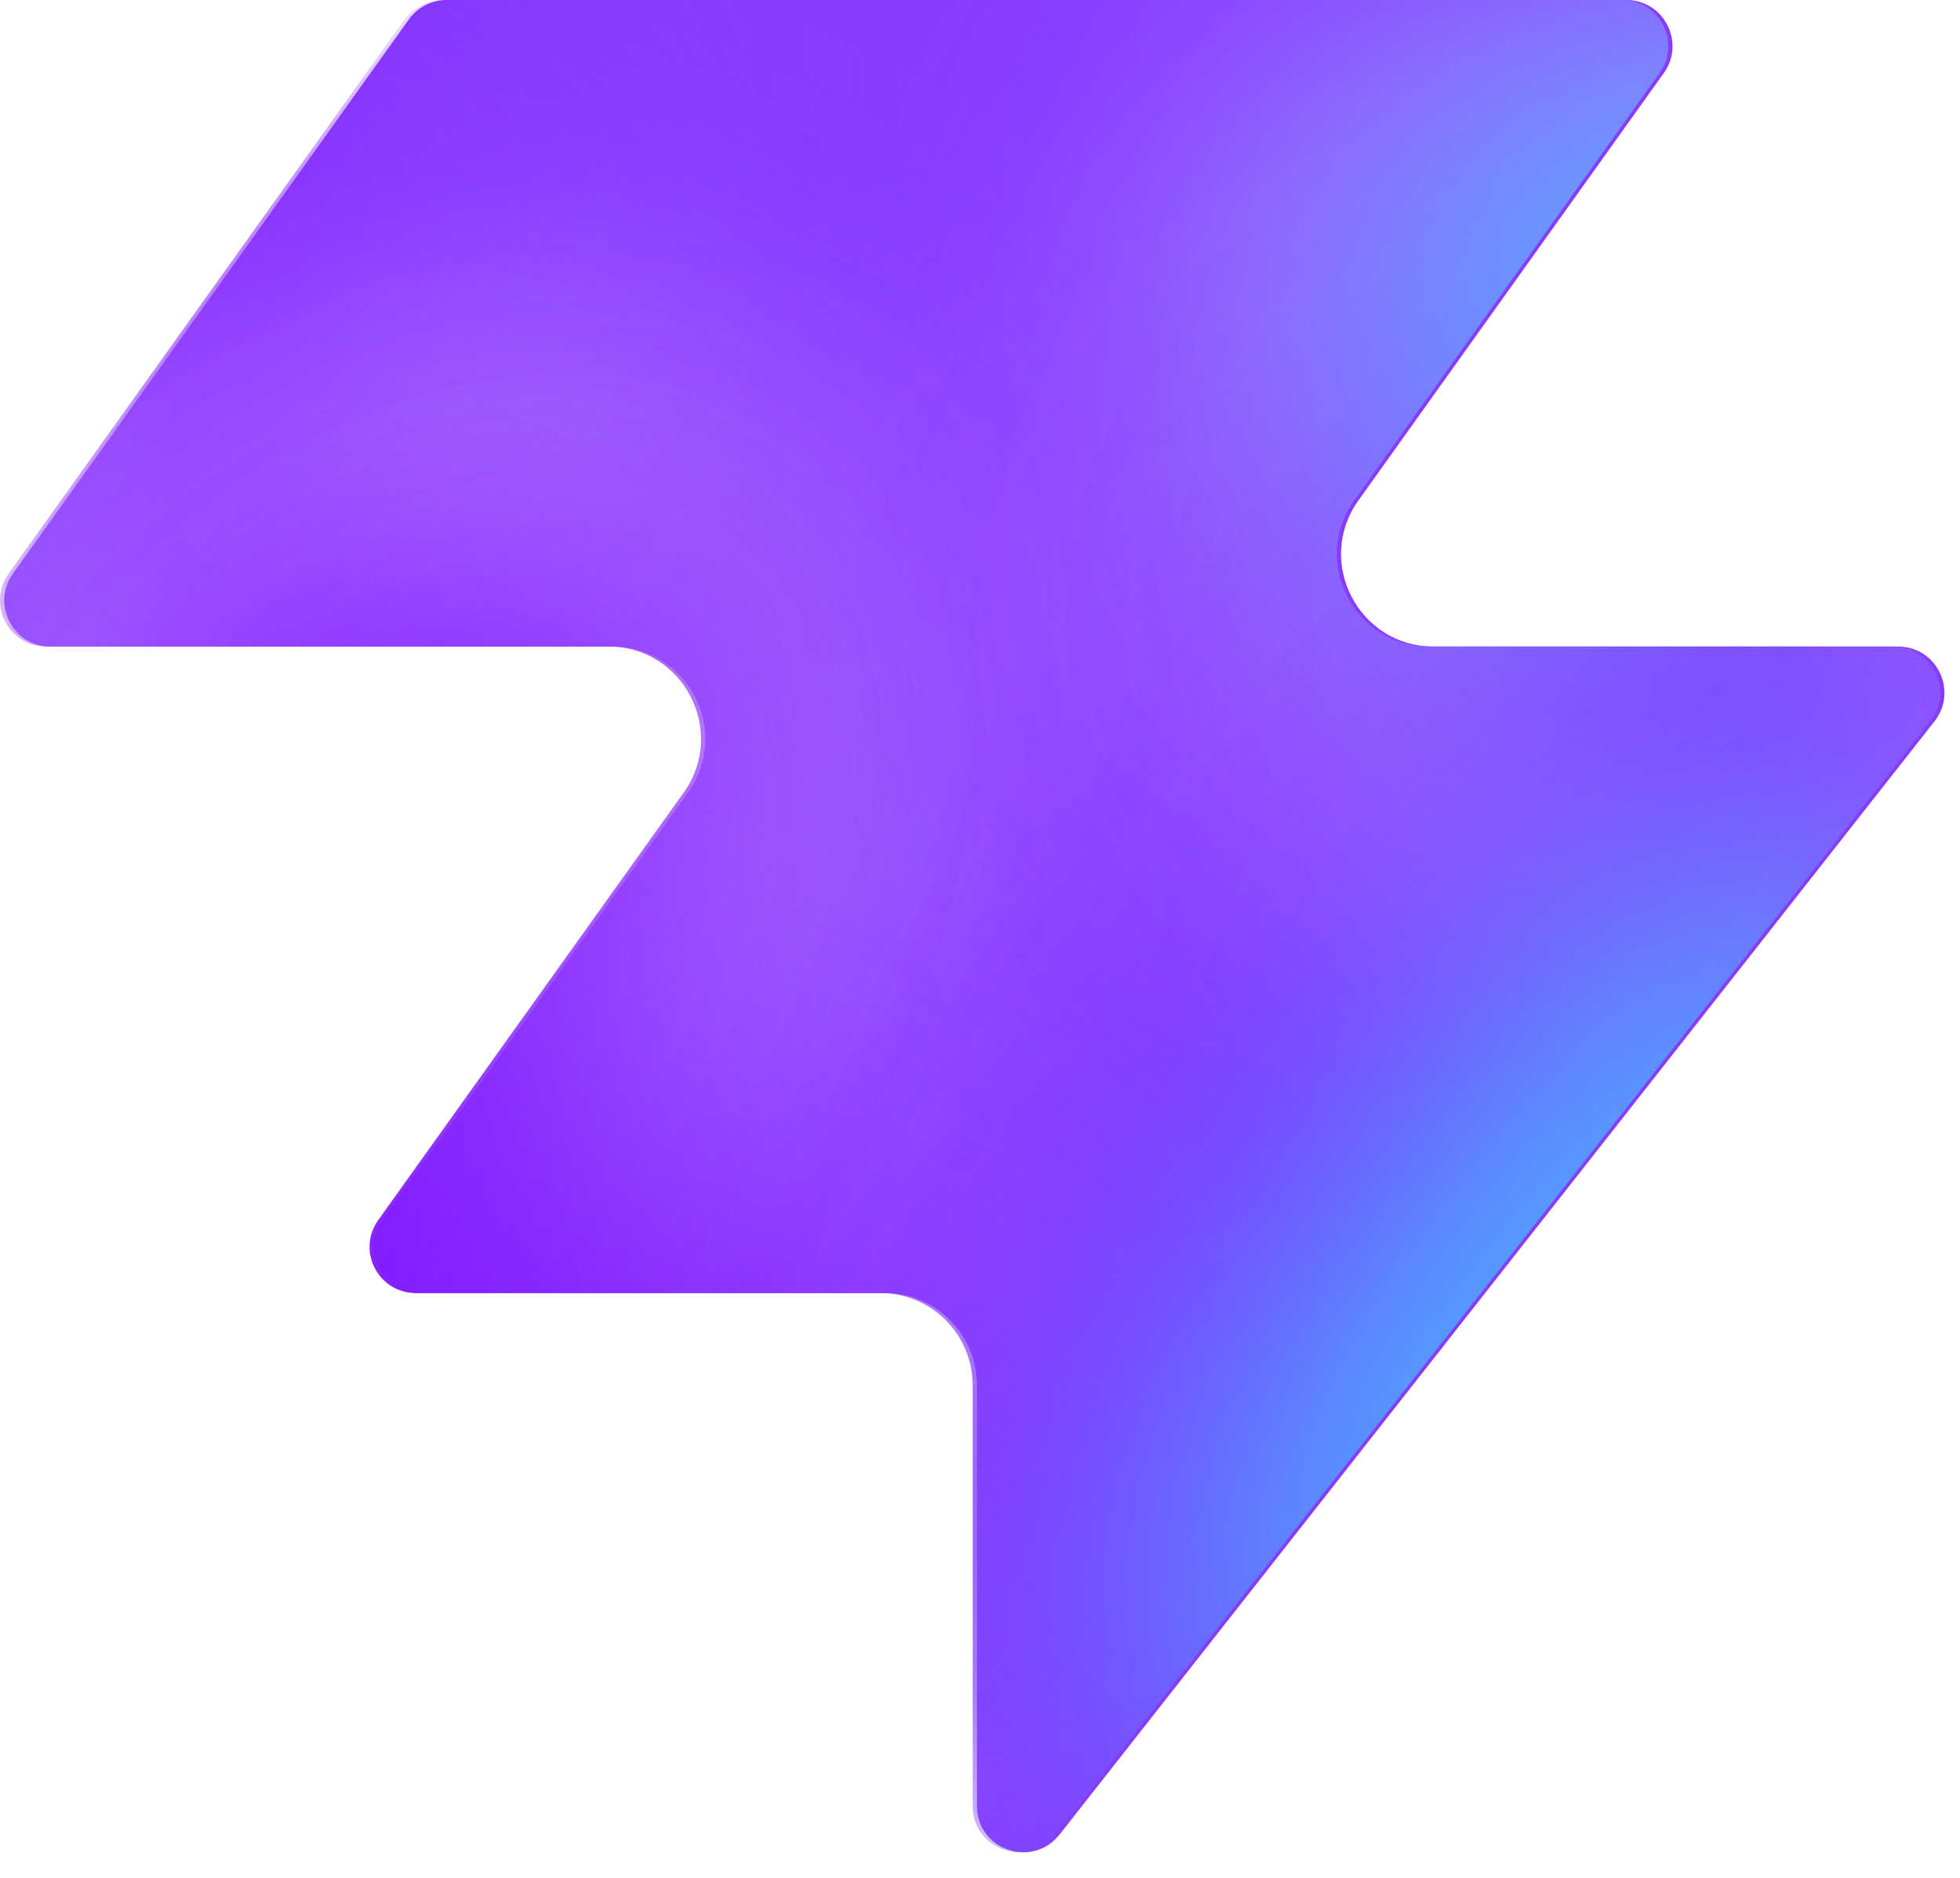
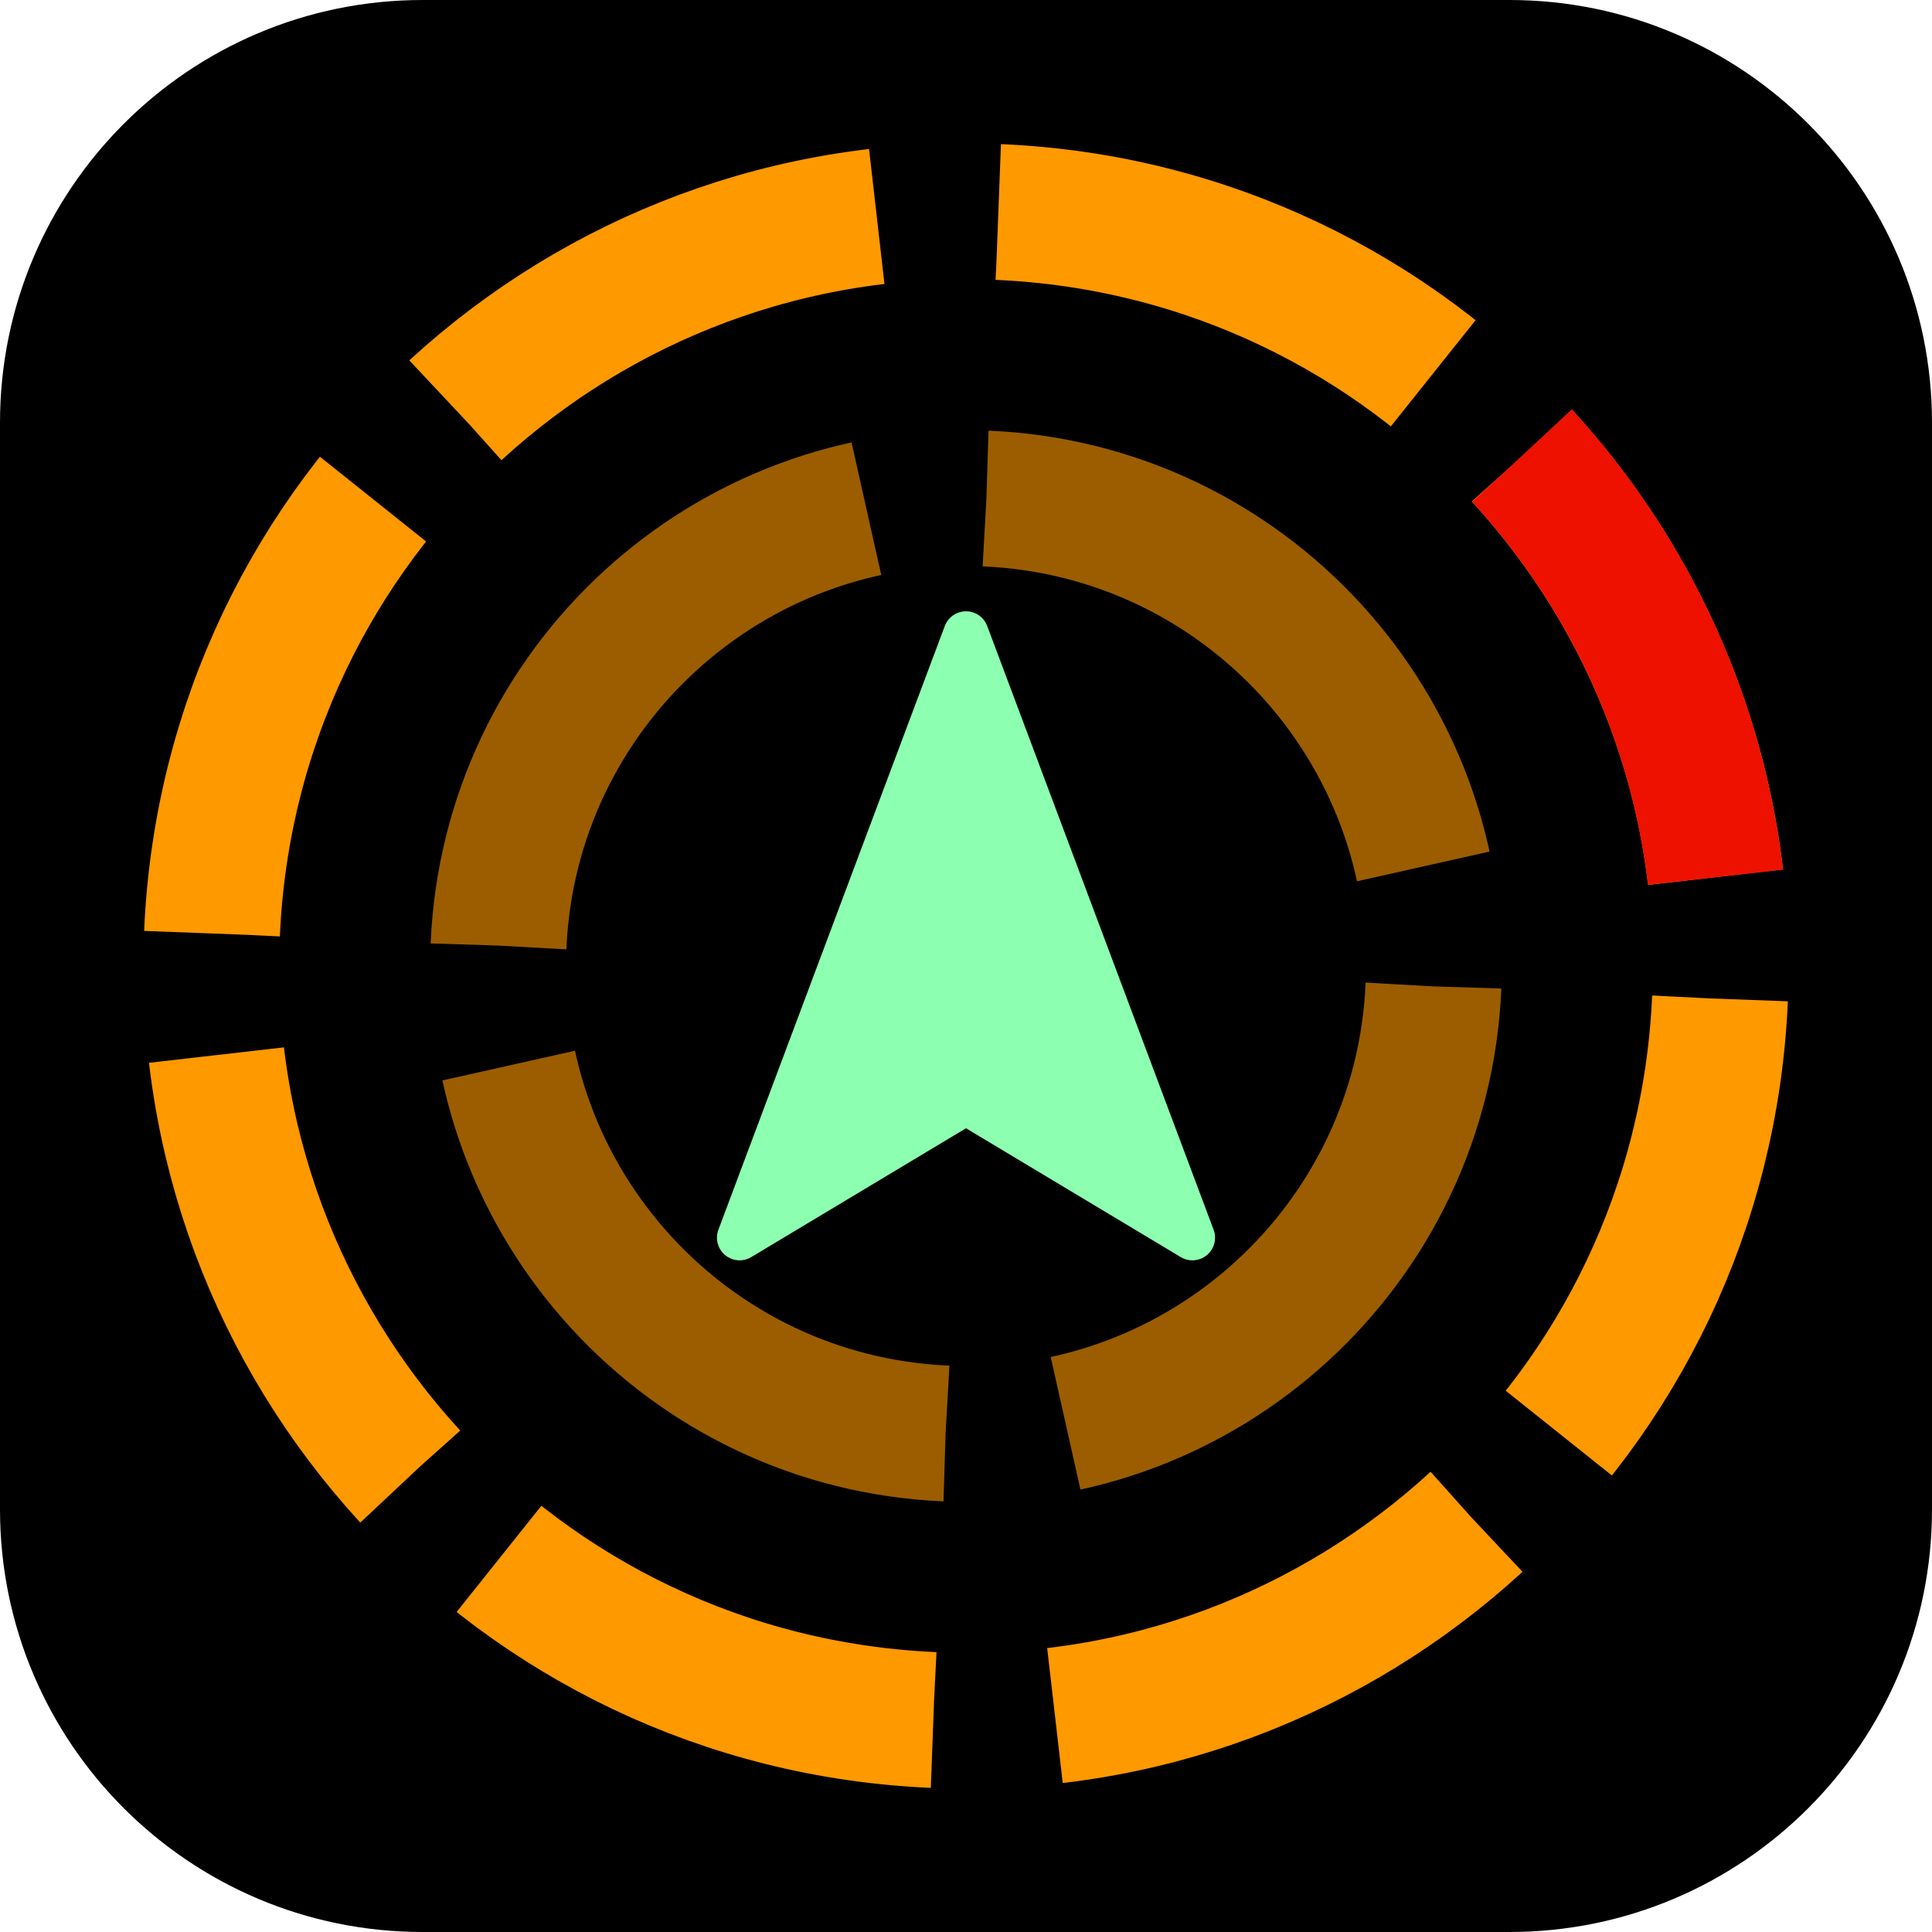
- <svg xmlns="http://www.w3.org/2000/svg" width="48" height="46" fill="none" viewBox="0 0 48 46">
-   <path fill="#863bff" d="M25.946 44.938c-.664.845-2.021.375-2.021-.698V33.937a2.26 2.26 0 0 0-2.262-2.262H10.287c-.92 0-1.456-1.04-.92-1.788l7.48-10.471c1.07-1.497 0-3.578-1.842-3.578H1.237c-.92 0-1.456-1.04-.92-1.788L10.013.474c.214-.297.556-.474.92-.474h28.894c.92 0 1.456 1.04.92 1.788l-7.48 10.471c-1.07 1.498 0 3.579 1.842 3.579h11.377c.943 0 1.473 1.088.89 1.83L25.947 44.94z" style="fill:#863bff;fill:color(display-p3 .525 .23 1);fill-opacity:1" />
-   <mask id="a" width="48" height="46" x="0" y="0" maskUnits="userSpaceOnUse" style="mask-type:alpha">
-     <path fill="#000" d="M25.842 44.938c-.664.844-2.021.375-2.021-.698V33.937a2.26 2.26 0 0 0-2.262-2.262H10.183c-.92 0-1.456-1.04-.92-1.788l7.48-10.471c1.07-1.498 0-3.579-1.842-3.579H1.133c-.92 0-1.456-1.04-.92-1.787L9.91.473c.214-.297.556-.474.92-.474h28.894c.92 0 1.456 1.04.92 1.788l-7.48 10.471c-1.07 1.498 0 3.578 1.842 3.578h11.377c.943 0 1.473 1.088.89 1.832L25.843 44.94z" style="fill:#000;fill-opacity:1" />
-   </mask>
-   <g mask="url(#a)">
-     <g filter="url(#b)">
-       <ellipse cx="5.508" cy="14.704" fill="#ede6ff" rx="5.508" ry="14.704" style="fill:#ede6ff;fill:color(display-p3 .927 .903 1);fill-opacity:1" transform="matrix(.00324 1 1 -.00324 -4.47 31.516)" />
-     </g>
-     <g filter="url(#c)">
-       <ellipse cx="10.399" cy="29.851" fill="#ede6ff" rx="10.399" ry="29.851" style="fill:#ede6ff;fill:color(display-p3 .927 .903 1);fill-opacity:1" transform="matrix(.00324 1 1 -.00324 -39.328 7.883)" />
-     </g>
-     <g filter="url(#d)">
-       <ellipse cx="5.508" cy="30.487" fill="#7e14ff" rx="5.508" ry="30.487" style="fill:#7e14ff;fill:color(display-p3 .492 .077 1);fill-opacity:1" transform="rotate(89.814 -25.913 -14.639)scale(1 -1)" />
-     </g>
-     <g filter="url(#e)">
-       <ellipse cx="5.508" cy="30.599" fill="#7e14ff" rx="5.508" ry="30.599" style="fill:#7e14ff;fill:color(display-p3 .492 .077 1);fill-opacity:1" transform="rotate(89.814 -32.644 -3.334)scale(1 -1)" />
-     </g>
-     <g filter="url(#f)">
-       <ellipse cx="5.508" cy="30.599" fill="#7e14ff" rx="5.508" ry="30.599" style="fill:#7e14ff;fill:color(display-p3 .492 .077 1);fill-opacity:1" transform="matrix(.00324 1 1 -.00324 -34.34 30.47)" />
-     </g>
-     <g filter="url(#g)">
-       <ellipse cx="14.072" cy="22.078" fill="#ede6ff" rx="14.072" ry="22.078" style="fill:#ede6ff;fill:color(display-p3 .927 .903 1);fill-opacity:1" transform="rotate(93.35 24.506 48.493)scale(-1 1)" />
-     </g>
-     <g filter="url(#h)">
-       <ellipse cx="3.47" cy="21.501" fill="#7e14ff" rx="3.47" ry="21.501" style="fill:#7e14ff;fill:color(display-p3 .492 .077 1);fill-opacity:1" transform="rotate(89.009 28.708 47.59)scale(-1 1)" />
-     </g>
-     <g filter="url(#i)">
-       <ellipse cx="3.47" cy="21.501" fill="#7e14ff" rx="3.47" ry="21.501" style="fill:#7e14ff;fill:color(display-p3 .492 .077 1);fill-opacity:1" transform="rotate(89.009 28.708 47.59)scale(-1 1)" />
-     </g>
-     <g filter="url(#j)">
-       <ellipse cx=".387" cy="8.972" fill="#7e14ff" rx="4.407" ry="29.108" style="fill:#7e14ff;fill:color(display-p3 .492 .077 1);fill-opacity:1" transform="rotate(39.51 .387 8.972)" />
-     </g>
-     <g filter="url(#k)">
-       <ellipse cx="47.523" cy="-6.092" fill="#7e14ff" rx="4.407" ry="29.108" style="fill:#7e14ff;fill:color(display-p3 .492 .077 1);fill-opacity:1" transform="rotate(37.892 47.523 -6.092)" />
-     </g>
-     <g filter="url(#l)">
-       <ellipse cx="41.412" cy="6.333" fill="#47bfff" rx="5.971" ry="9.665" style="fill:#47bfff;fill:color(display-p3 .28 .748 1);fill-opacity:1" transform="rotate(37.892 41.412 6.333)" />
-     </g>
-     <g filter="url(#m)">
-       <ellipse cx="-1.879" cy="38.332" fill="#7e14ff" rx="4.407" ry="29.108" style="fill:#7e14ff;fill:color(display-p3 .492 .077 1);fill-opacity:1" transform="rotate(37.892 -1.88 38.332)" />
-     </g>
-     <g filter="url(#n)">
-       <ellipse cx="-1.879" cy="38.332" fill="#7e14ff" rx="4.407" ry="29.108" style="fill:#7e14ff;fill:color(display-p3 .492 .077 1);fill-opacity:1" transform="rotate(37.892 -1.88 38.332)" />
-     </g>
-     <g filter="url(#o)">
-       <ellipse cx="35.651" cy="29.907" fill="#7e14ff" rx="4.407" ry="29.108" style="fill:#7e14ff;fill:color(display-p3 .492 .077 1);fill-opacity:1" transform="rotate(37.892 35.651 29.907)" />
-     </g>
-     <g filter="url(#p)">
-       <ellipse cx="38.418" cy="32.4" fill="#47bfff" rx="5.971" ry="15.297" style="fill:#47bfff;fill:color(display-p3 .28 .748 1);fill-opacity:1" transform="rotate(37.892 38.418 32.4)" />
-     </g>
+ <svg xmlns="http://www.w3.org/2000/svg" viewBox="0 0 64 64">
+   <rect width="64" height="64" rx="14" fill="#000" />
+   <g fill="none" stroke-width="4.5" transform="rotate(-87.5 32 32)">
+     <circle cx="32" cy="32" r="25" stroke="#f90" stroke-dasharray="15.6 4.035" />
+     <circle cx="32" cy="32" r="25" stroke="#e10" stroke-dasharray="15.6 141.48" transform="rotate(45 32 32)" />
+     <circle cx="32" cy="32" r="15.5" stroke="#9b5d00" stroke-dasharray="20.35 4" />
  </g>
-   <defs>
-     <filter id="b" width="60.045" height="41.654" x="-19.77" y="16.149" color-interpolation-filters="sRGB" filterUnits="userSpaceOnUse">
-       <feFlood flood-opacity="0" result="BackgroundImageFix" />
-       <feBlend in="SourceGraphic" in2="BackgroundImageFix" result="shape" />
-       <feGaussianBlur result="effect1_foregroundBlur_2002_17158" stdDeviation="7.659" />
-     </filter>
-     <filter id="c" width="90.34" height="51.437" x="-54.613" y="-7.533" color-interpolation-filters="sRGB" filterUnits="userSpaceOnUse">
-       <feFlood flood-opacity="0" result="BackgroundImageFix" />
-       <feBlend in="SourceGraphic" in2="BackgroundImageFix" result="shape" />
-       <feGaussianBlur result="effect1_foregroundBlur_2002_17158" stdDeviation="7.659" />
-     </filter>
-     <filter id="d" width="79.355" height="29.4" x="-49.64" y="2.03" color-interpolation-filters="sRGB" filterUnits="userSpaceOnUse">
-       <feFlood flood-opacity="0" result="BackgroundImageFix" />
-       <feBlend in="SourceGraphic" in2="BackgroundImageFix" result="shape" />
-       <feGaussianBlur result="effect1_foregroundBlur_2002_17158" stdDeviation="4.596" />
-     </filter>
-     <filter id="e" width="79.579" height="29.4" x="-45.045" y="20.029" color-interpolation-filters="sRGB" filterUnits="userSpaceOnUse">
-       <feFlood flood-opacity="0" result="BackgroundImageFix" />
-       <feBlend in="SourceGraphic" in2="BackgroundImageFix" result="shape" />
-       <feGaussianBlur result="effect1_foregroundBlur_2002_17158" stdDeviation="4.596" />
-     </filter>
-     <filter id="f" width="79.579" height="29.4" x="-43.513" y="21.178" color-interpolation-filters="sRGB" filterUnits="userSpaceOnUse">
-       <feFlood flood-opacity="0" result="BackgroundImageFix" />
-       <feBlend in="SourceGraphic" in2="BackgroundImageFix" result="shape" />
-       <feGaussianBlur result="effect1_foregroundBlur_2002_17158" stdDeviation="4.596" />
-     </filter>
-     <filter id="g" width="74.749" height="58.852" x="15.756" y="-17.901" color-interpolation-filters="sRGB" filterUnits="userSpaceOnUse">
-       <feFlood flood-opacity="0" result="BackgroundImageFix" />
-       <feBlend in="SourceGraphic" in2="BackgroundImageFix" result="shape" />
-       <feGaussianBlur result="effect1_foregroundBlur_2002_17158" stdDeviation="7.659" />
-     </filter>
-     <filter id="h" width="61.377" height="25.362" x="23.548" y="2.284" color-interpolation-filters="sRGB" filterUnits="userSpaceOnUse">
-       <feFlood flood-opacity="0" result="BackgroundImageFix" />
-       <feBlend in="SourceGraphic" in2="BackgroundImageFix" result="shape" />
-       <feGaussianBlur result="effect1_foregroundBlur_2002_17158" stdDeviation="4.596" />
-     </filter>
-     <filter id="i" width="61.377" height="25.362" x="23.548" y="2.284" color-interpolation-filters="sRGB" filterUnits="userSpaceOnUse">
-       <feFlood flood-opacity="0" result="BackgroundImageFix" />
-       <feBlend in="SourceGraphic" in2="BackgroundImageFix" result="shape" />
-       <feGaussianBlur result="effect1_foregroundBlur_2002_17158" stdDeviation="4.596" />
-     </filter>
-     <filter id="j" width="56.045" height="63.649" x="-27.636" y="-22.853" color-interpolation-filters="sRGB" filterUnits="userSpaceOnUse">
-       <feFlood flood-opacity="0" result="BackgroundImageFix" />
-       <feBlend in="SourceGraphic" in2="BackgroundImageFix" result="shape" />
-       <feGaussianBlur result="effect1_foregroundBlur_2002_17158" stdDeviation="4.596" />
-     </filter>
-     <filter id="k" width="54.814" height="64.646" x="20.116" y="-38.415" color-interpolation-filters="sRGB" filterUnits="userSpaceOnUse">
-       <feFlood flood-opacity="0" result="BackgroundImageFix" />
-       <feBlend in="SourceGraphic" in2="BackgroundImageFix" result="shape" />
-       <feGaussianBlur result="effect1_foregroundBlur_2002_17158" stdDeviation="4.596" />
-     </filter>
-     <filter id="l" width="33.541" height="35.313" x="24.641" y="-11.323" color-interpolation-filters="sRGB" filterUnits="userSpaceOnUse">
-       <feFlood flood-opacity="0" result="BackgroundImageFix" />
-       <feBlend in="SourceGraphic" in2="BackgroundImageFix" result="shape" />
-       <feGaussianBlur result="effect1_foregroundBlur_2002_17158" stdDeviation="4.596" />
-     </filter>
-     <filter id="m" width="54.814" height="64.646" x="-29.286" y="6.009" color-interpolation-filters="sRGB" filterUnits="userSpaceOnUse">
-       <feFlood flood-opacity="0" result="BackgroundImageFix" />
-       <feBlend in="SourceGraphic" in2="BackgroundImageFix" result="shape" />
-       <feGaussianBlur result="effect1_foregroundBlur_2002_17158" stdDeviation="4.596" />
-     </filter>
-     <filter id="n" width="54.814" height="64.646" x="-29.286" y="6.009" color-interpolation-filters="sRGB" filterUnits="userSpaceOnUse">
-       <feFlood flood-opacity="0" result="BackgroundImageFix" />
-       <feBlend in="SourceGraphic" in2="BackgroundImageFix" result="shape" />
-       <feGaussianBlur result="effect1_foregroundBlur_2002_17158" stdDeviation="4.596" />
-     </filter>
-     <filter id="o" width="54.814" height="64.646" x="8.244" y="-2.416" color-interpolation-filters="sRGB" filterUnits="userSpaceOnUse">
-       <feFlood flood-opacity="0" result="BackgroundImageFix" />
-       <feBlend in="SourceGraphic" in2="BackgroundImageFix" result="shape" />
-       <feGaussianBlur result="effect1_foregroundBlur_2002_17158" stdDeviation="4.596" />
-     </filter>
-     <filter id="p" width="39.409" height="43.623" x="18.713" y="10.588" color-interpolation-filters="sRGB" filterUnits="userSpaceOnUse">
-       <feFlood flood-opacity="0" result="BackgroundImageFix" />
-       <feBlend in="SourceGraphic" in2="BackgroundImageFix" result="shape" />
-       <feGaussianBlur result="effect1_foregroundBlur_2002_17158" stdDeviation="4.596" />
-     </filter>
-   </defs>
+   <path d="M32 21 L39.5 41 L32 36.5 L24.5 41 Z" fill="#8cffb0" stroke="#8cffb0" stroke-width="1.5" stroke-linejoin="round" />
</svg>
